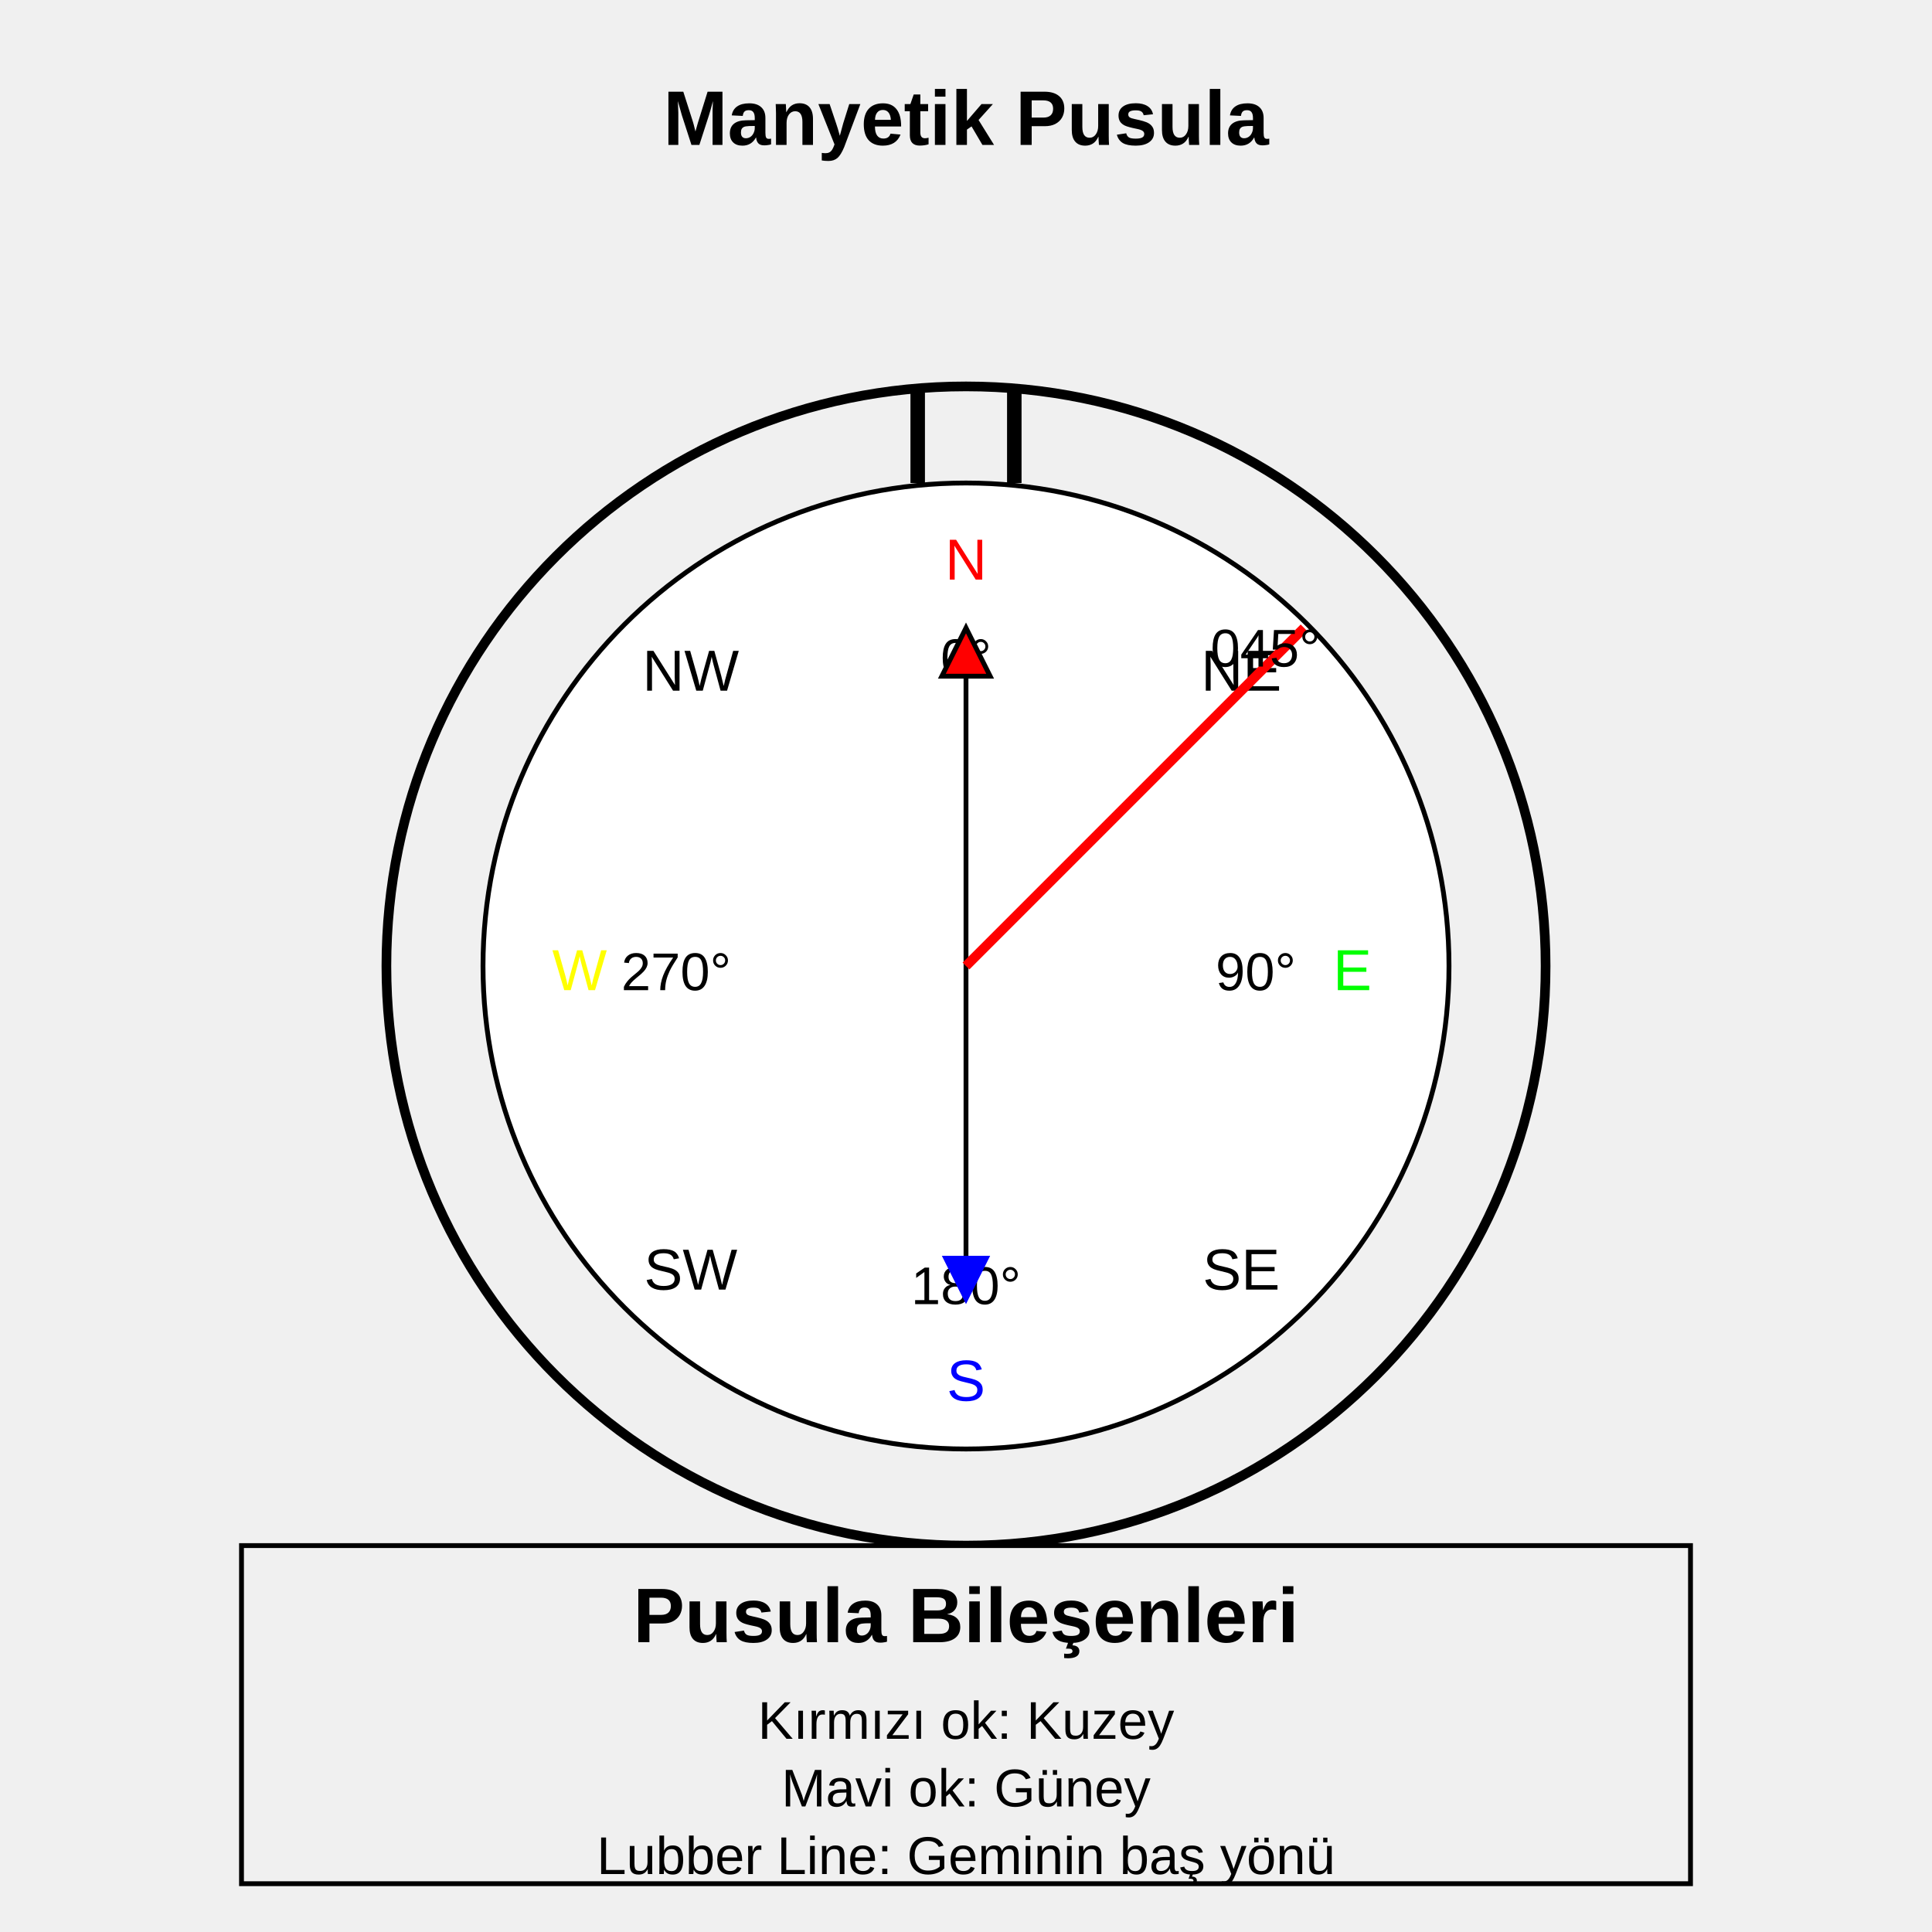
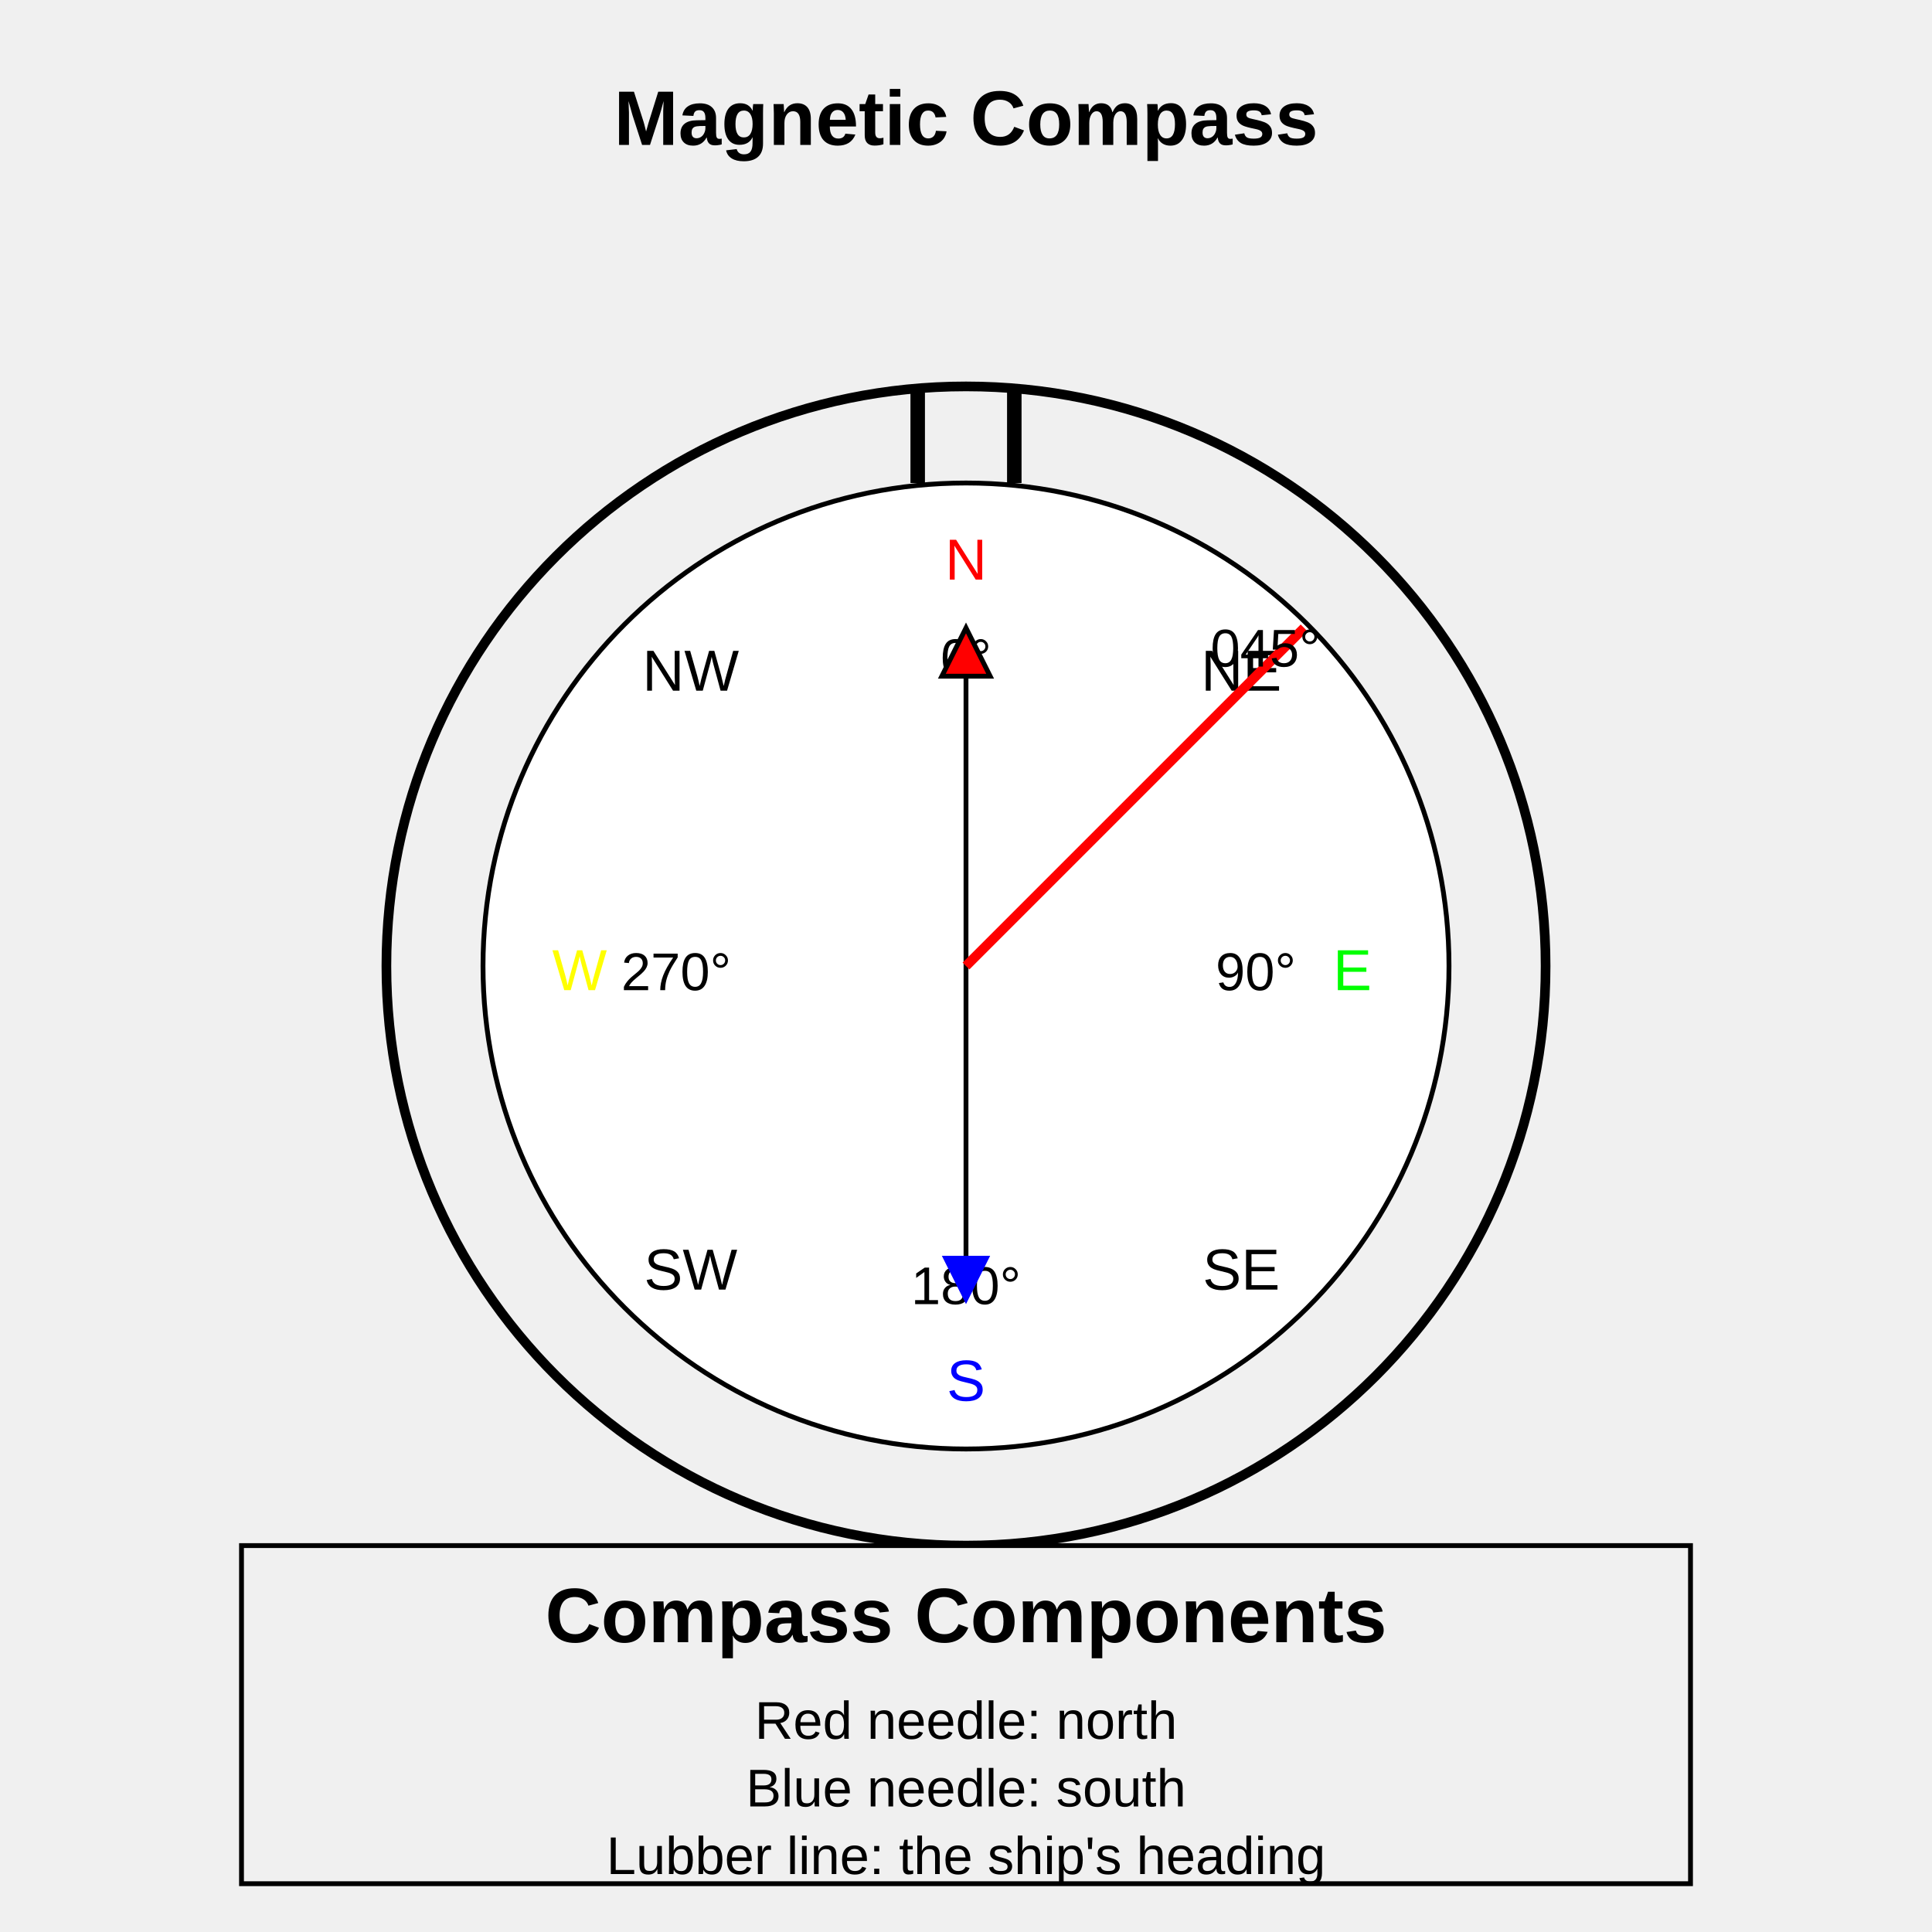
<svg xmlns="http://www.w3.org/2000/svg" viewBox="0 0 400 400">
  <defs>
    <style>
      .text { font-family: Arial, sans-serif; font-size: 12px; text-anchor: middle; }
      .title { font-size: 16px; font-weight: bold; }
      .small { font-size: 11px; }
      .compass-face { fill: #f0f0f0; stroke: #000; stroke-width: 2; }
      .compass-card { fill: #fff; stroke: #000; stroke-width: 1; }
      .north { fill: #ff0000; }
      .south { fill: #0000ff; }
      .east { fill: #00ff00; }
      .west { fill: #ffff00; }
      .needle { fill: #ff0000; stroke: #000; stroke-width: 1; }
      .lubber-line { stroke: #000; stroke-width: 3; }
      .bearing-line { stroke: #ff0000; stroke-width: 2; }
    </style>
  </defs>
-   <text x="200" y="30" class="text title">Manyetik Pusula</text>
+   <text x="200" y="30" class="text title">Magnetic Compass</text>
  <g transform="translate(200, 200)">
    <circle cx="0" cy="0" r="120" class="compass-face" />
    <circle cx="0" cy="0" r="100" class="compass-card" />
    <text x="0" y="-80" class="text north">N</text>
    <text x="0" y="90" class="text south">S</text>
    <text x="80" y="5" class="text east">E</text>
    <text x="-80" y="5" class="text west">W</text>
    <text x="57" y="-57" class="text">NE</text>
    <text x="57" y="67" class="text">SE</text>
    <text x="-57" y="67" class="text">SW</text>
    <text x="-57" y="-57" class="text">NW</text>
    <text x="0" y="-60" class="text small">0°</text>
    <text x="60" y="5" class="text small">90°</text>
    <text x="0" y="70" class="text small">180°</text>
    <text x="-60" y="5" class="text small">270°</text>
    <line x1="0" y1="-60" x2="0" y2="60" class="needle" />
    <polygon points="0,-70 -5,-60 5,-60" class="needle" />
    <polygon points="0,70 -5,60 5,60" fill="#0000ff" />
    <line x1="-10" y1="-120" x2="-10" y2="-100" class="lubber-line" />
    <line x1="10" y1="-120" x2="10" y2="-100" class="lubber-line" />
    <line x1="0" y1="0" x2="70" y2="-70" class="bearing-line" />
    <text x="62" y="-62" class="text small">045°</text>
  </g>
  <rect x="50" y="320" width="300" height="70" fill="#f0f0f0" stroke="#000" stroke-width="1" />
-   <text x="200" y="340" class="text title">Pusula Bileşenleri</text>
-   <text x="200" y="360" class="text small">Kırmızı ok: Kuzey</text>
-   <text x="200" y="374" class="text small">Mavi ok: Güney</text>
-   <text x="200" y="388" class="text small">Lubber Line: Geminin baş yönü</text>
+   <text x="200" y="340" class="text title">Compass Components</text>
+   <text x="200" y="360" class="text small">Red needle: north</text>
+   <text x="200" y="374" class="text small">Blue needle: south</text>
+   <text x="200" y="388" class="text small">Lubber line: the ship's heading</text>
</svg>
